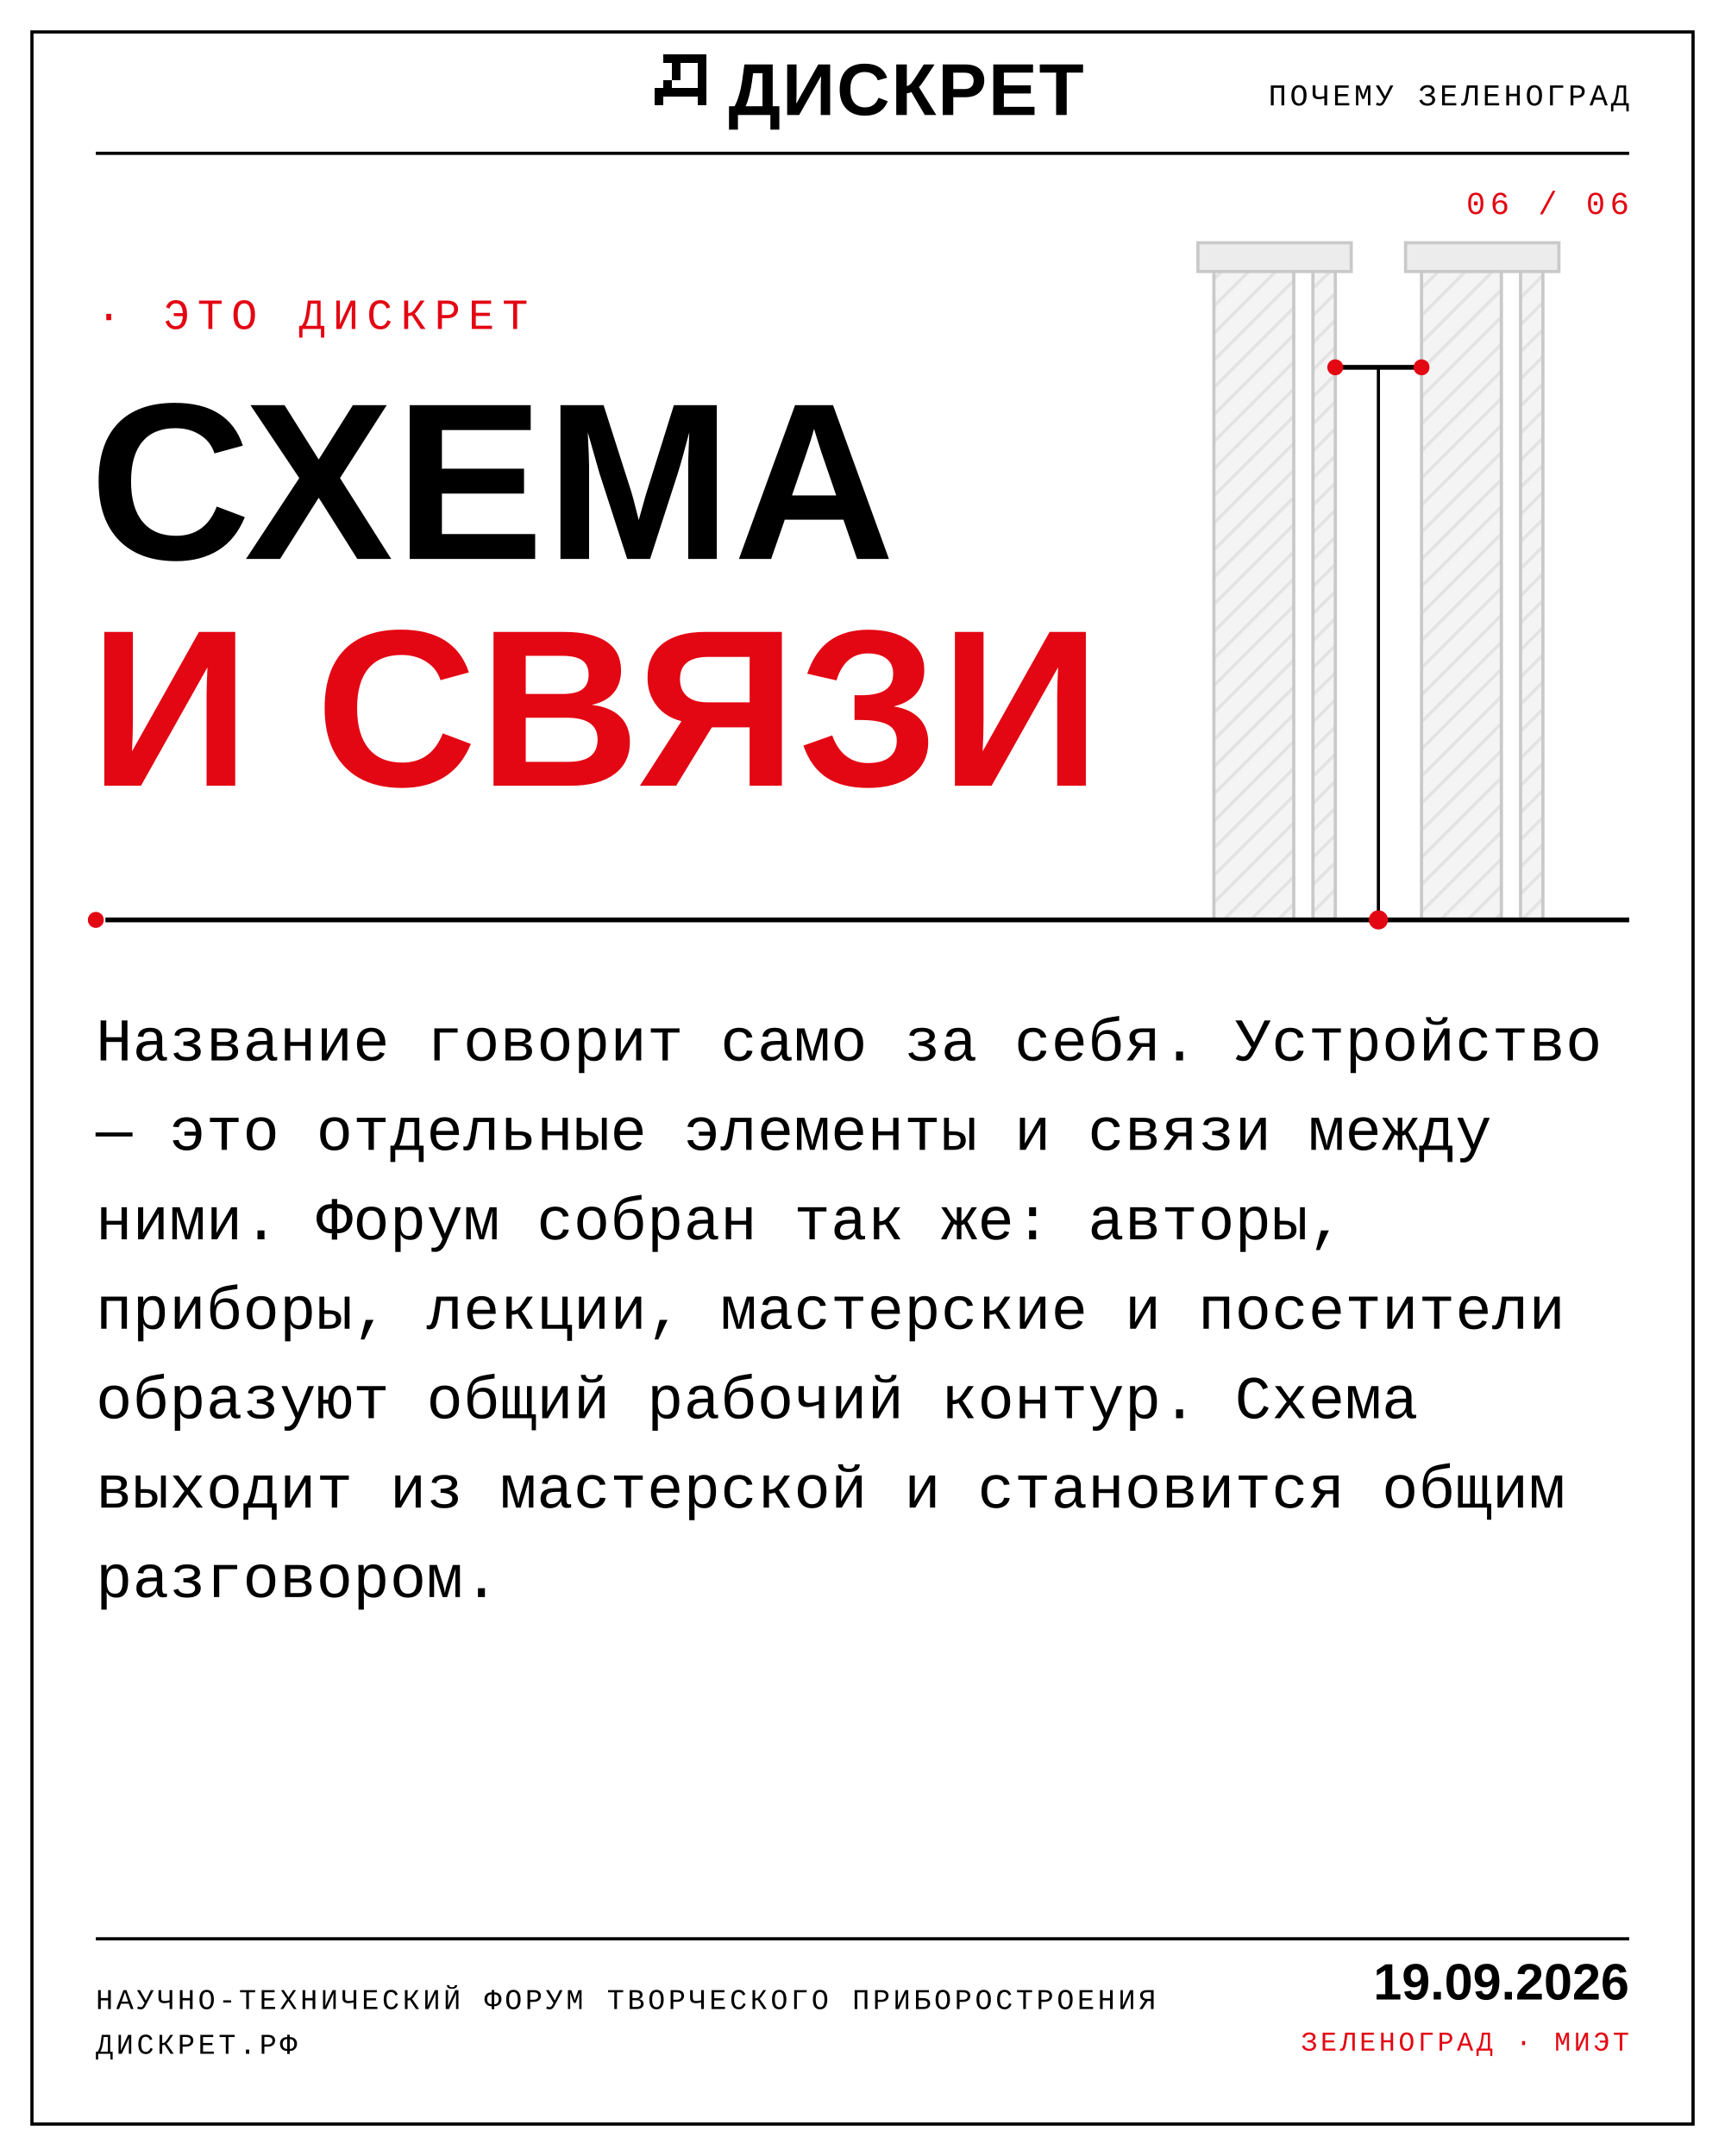
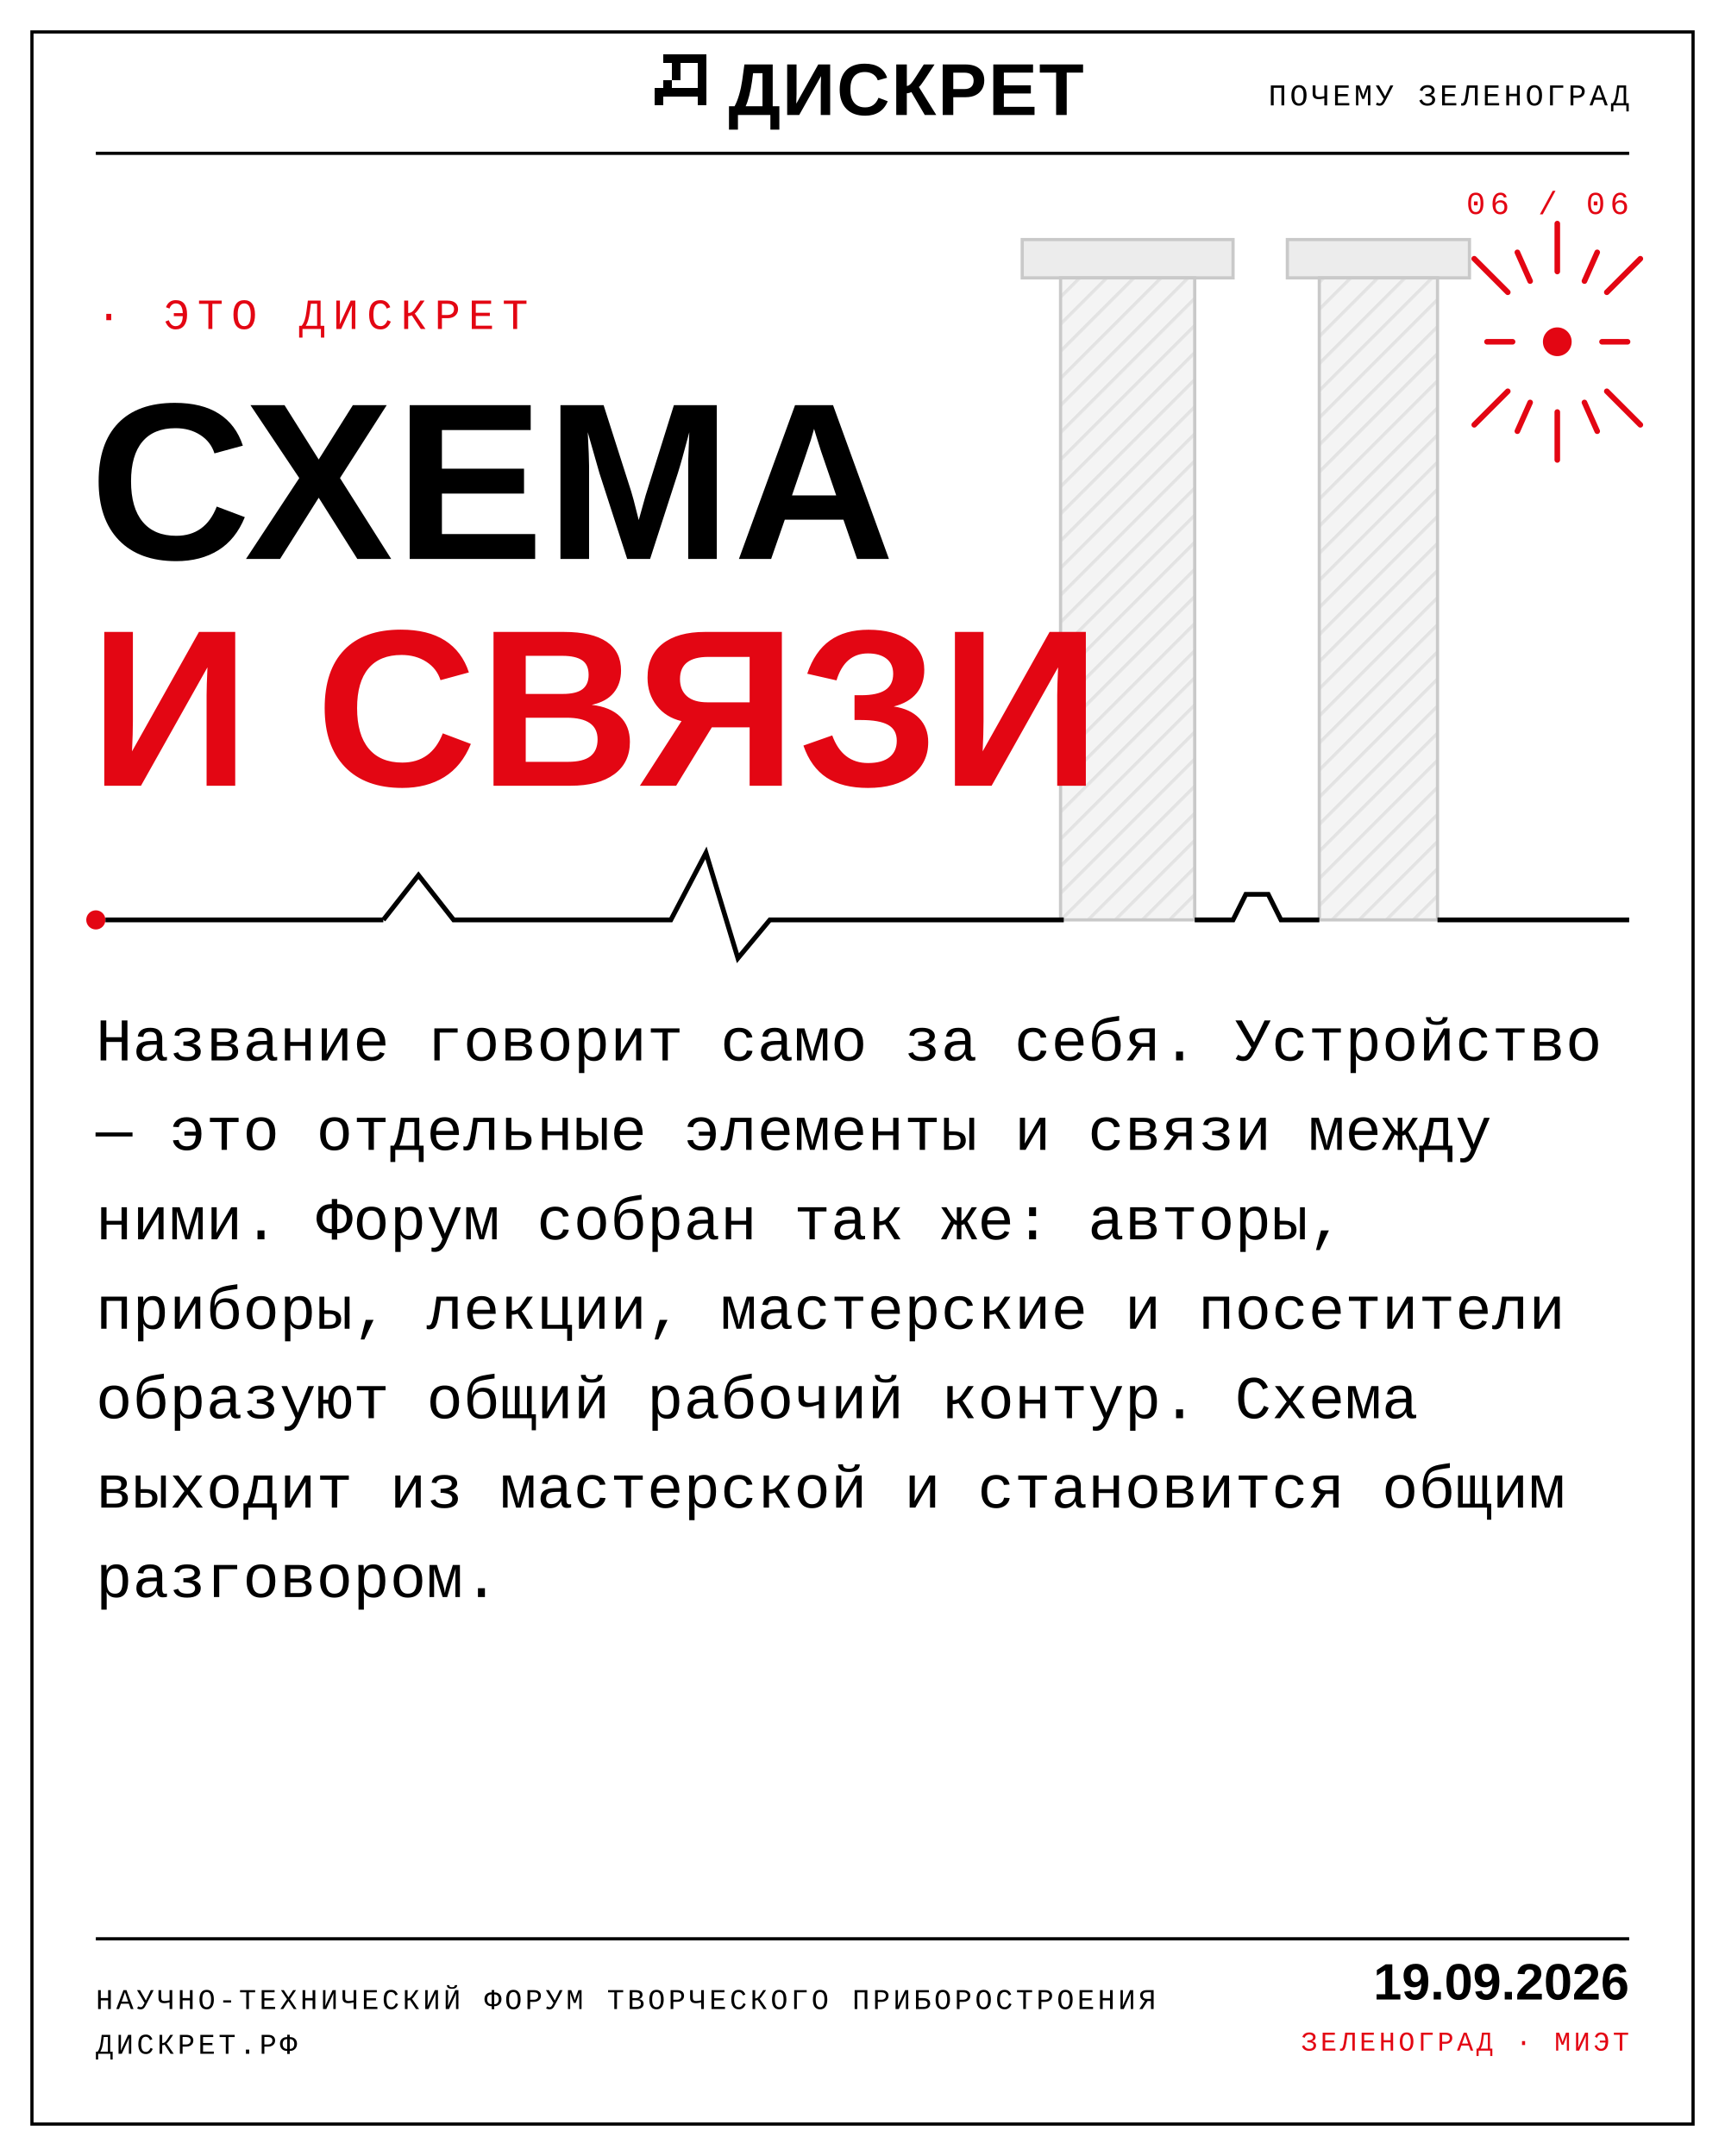
<svg xmlns="http://www.w3.org/2000/svg" width="1080" height="1350" viewBox="0 0 1080 1350" fill="none" font-family="'Arial Narrow','Helvetica Neue',Arial,sans-serif">
  <defs>
    <g id="logoD" shape-rendering="crispEdges" transform="scale(0.66667)">
      <rect x="10" y="0" width="2" height="12" />
      <rect x="2" y="0" width="8" height="2" />
      <rect x="4" y="2" width="2" height="4" />
      <rect x="2" y="6" width="2" height="2" />
      <rect x="0" y="8" width="12" height="2" />
      <rect x="0" y="10" width="2" height="2" />
    </g>
    <pattern id="th" width="12" height="12" patternTransform="rotate(45)" patternUnits="userSpaceOnUse">
      <rect width="12" height="12" fill="#f4f4f4" />
      <line x1="0" y1="0" x2="0" y2="12" stroke="#e3e3e3" stroke-width="4" />
    </pattern>
  </defs>
  <rect width="1080" height="1350" fill="#FFFFFF" />
  <rect x="20" y="20" width="1040" height="1310" fill="none" stroke="#000" stroke-width="2" />
  <use href="#logoD" fill="#000" transform="translate(410,34) scale(4.0)" />
  <text x="456" y="72" font-weight="800" font-size="46" letter-spacing="1" fill="#000">ДИСКРЕТ</text>
  <text x="1020" y="66" text-anchor="end" font-family="'Courier New',monospace" font-size="19" letter-spacing="2" fill="#000">ПОЧЕМУ ЗЕЛЕНОГРАД</text>
  <line x1="60" y1="96" x2="1020" y2="96" stroke="#000" stroke-width="2" />
  <text x="1020" y="134" text-anchor="end" font-family="'Courier New',monospace" font-size="20" letter-spacing="3" fill="#E30613">06 / 06</text>
-   <rect x="750" y="152" width="96" height="18" fill="#ececec" stroke="#c9c9c9" stroke-width="2" />
-   <rect x="760" y="170" width="50" height="406" fill="url(#th)" stroke="#c9c9c9" stroke-width="2" />
-   <rect x="822" y="170" width="14" height="406" fill="url(#th)" stroke="#c9c9c9" stroke-width="2" />
-   <rect x="880" y="152" width="96" height="18" fill="#ececec" stroke="#c9c9c9" stroke-width="2" />
-   <rect x="890" y="170" width="50" height="406" fill="url(#th)" stroke="#c9c9c9" stroke-width="2" />
-   <rect x="952" y="170" width="14" height="406" fill="url(#th)" stroke="#c9c9c9" stroke-width="2" />
+   <g stroke="#c9c9c9" stroke-width="2">
+     <rect x="640" y="150" width="132" height="24" fill="#ececec" />
+     <rect x="664" y="174" width="84" height="402" fill="url(#th)" />
+     <rect x="806" y="150" width="114" height="24" fill="#ececec" />
+     <rect x="826" y="174" width="74" height="402" fill="url(#th)" />
+   </g>
+   <g stroke="#E30613" stroke-width="3.5" stroke-linecap="round">
+     <line x1="975" y1="170" x2="975" y2="140" />
+     <line x1="975" y1="258" x2="975" y2="288" />
+     <line x1="931" y1="214" x2="947" y2="214" />
+     <line x1="1003" y1="214" x2="1019" y2="214" />
+     <line x1="944" y1="183" x2="923" y2="162" />
+     <line x1="1006" y1="183" x2="1027" y2="162" />
+     <line x1="944" y1="245" x2="923" y2="266" />
+     <line x1="1006" y1="245" x2="1027" y2="266" />
+     <line x1="958" y1="176" x2="950" y2="158" />
+     <line x1="992" y1="176" x2="1000" y2="158" />
+     <line x1="958" y1="252" x2="950" y2="270" />
+     <line x1="992" y1="252" x2="1000" y2="270" />
+   </g>
+   <circle cx="975" cy="214" r="9" fill="#E30613" />
  <text x="60" y="206" font-family="'Courier New',monospace" font-size="27" letter-spacing="5" fill="#E30613">· ЭТО ДИСКРЕТ</text>
  <text x="56" y="350" font-weight="800" font-size="140" letter-spacing="1" fill="#000">СХЕМА</text>
  <text x="56" y="492" font-weight="800" font-size="140" letter-spacing="1" fill="#E30613">И СВЯЗИ</text>
-   <circle cx="60" cy="576" r="5" fill="#E30613" />
-   <line x1="66" y1="576" x2="1020" y2="576" stroke="#000" stroke-width="3" />
-   <line x1="836" y1="230" x2="890" y2="230" stroke="#000" stroke-width="3" />
-   <line x1="863" y1="230" x2="863" y2="576" stroke="#000" stroke-width="2" />
-   <circle cx="836" cy="230" r="5" fill="#E30613" />
-   <circle cx="890" cy="230" r="5" fill="#E30613" />
-   <circle cx="863" cy="576" r="6" fill="#E30613" />
+   <circle cx="60" cy="576" r="6" fill="#E30613" />
+   <g stroke="#000" stroke-width="3" fill="none">
+     <line x1="66" y1="576" x2="240" y2="576" />
+     <polyline points="240,576 262,548 284,576 420,576 442,534 462,600 482,576 666,576" />
+     <polyline points="748,576 772,576 780,560 794,560 802,576 826,576" />
+     <line x1="900" y1="576" x2="1020" y2="576" />
+   </g>
  <text x="60" y="664" font-family="'Courier New',monospace" font-size="38" letter-spacing="0.2" fill="#000">Название говорит само за себя. Устройство</text>
  <text x="60" y="720" font-family="'Courier New',monospace" font-size="38" letter-spacing="0.2" fill="#000">— это отдельные элементы и связи между</text>
  <text x="60" y="776" font-family="'Courier New',monospace" font-size="38" letter-spacing="0.2" fill="#000">ними. Форум собран так же: авторы,</text>
  <text x="60" y="832" font-family="'Courier New',monospace" font-size="38" letter-spacing="0.2" fill="#000">приборы, лекции, мастерские и посетители</text>
  <text x="60" y="888" font-family="'Courier New',monospace" font-size="38" letter-spacing="0.2" fill="#000">образуют общий рабочий контур. Схема</text>
  <text x="60" y="944" font-family="'Courier New',monospace" font-size="38" letter-spacing="0.2" fill="#000">выходит из мастерской и становится общим</text>
  <text x="60" y="1000" font-family="'Courier New',monospace" font-size="38" letter-spacing="0.2" fill="#000">разговором.</text>
  <line x1="60" y1="1214" x2="1020" y2="1214" stroke="#000" stroke-width="2" />
  <text x="60" y="1258" font-family="'Courier New',monospace" font-size="18" letter-spacing="2" fill="#000">НАУЧНО-ТЕХНИЧЕСКИЙ ФОРУМ ТВОРЧЕСКОГО ПРИБОРОСТРОЕНИЯ</text>
  <text x="60" y="1286" font-family="'Courier New',monospace" font-size="18" letter-spacing="2" fill="#000">ДИСКРЕТ.РФ</text>
  <text x="1020" y="1252" text-anchor="end" font-weight="800" font-size="32" fill="#000">19.09.2026</text>
  <text x="1020" y="1284" text-anchor="end" font-family="'Courier New',monospace" font-size="17" letter-spacing="2" fill="#E30613">ЗЕЛЕНОГРАД · МИЭТ</text>
</svg>
